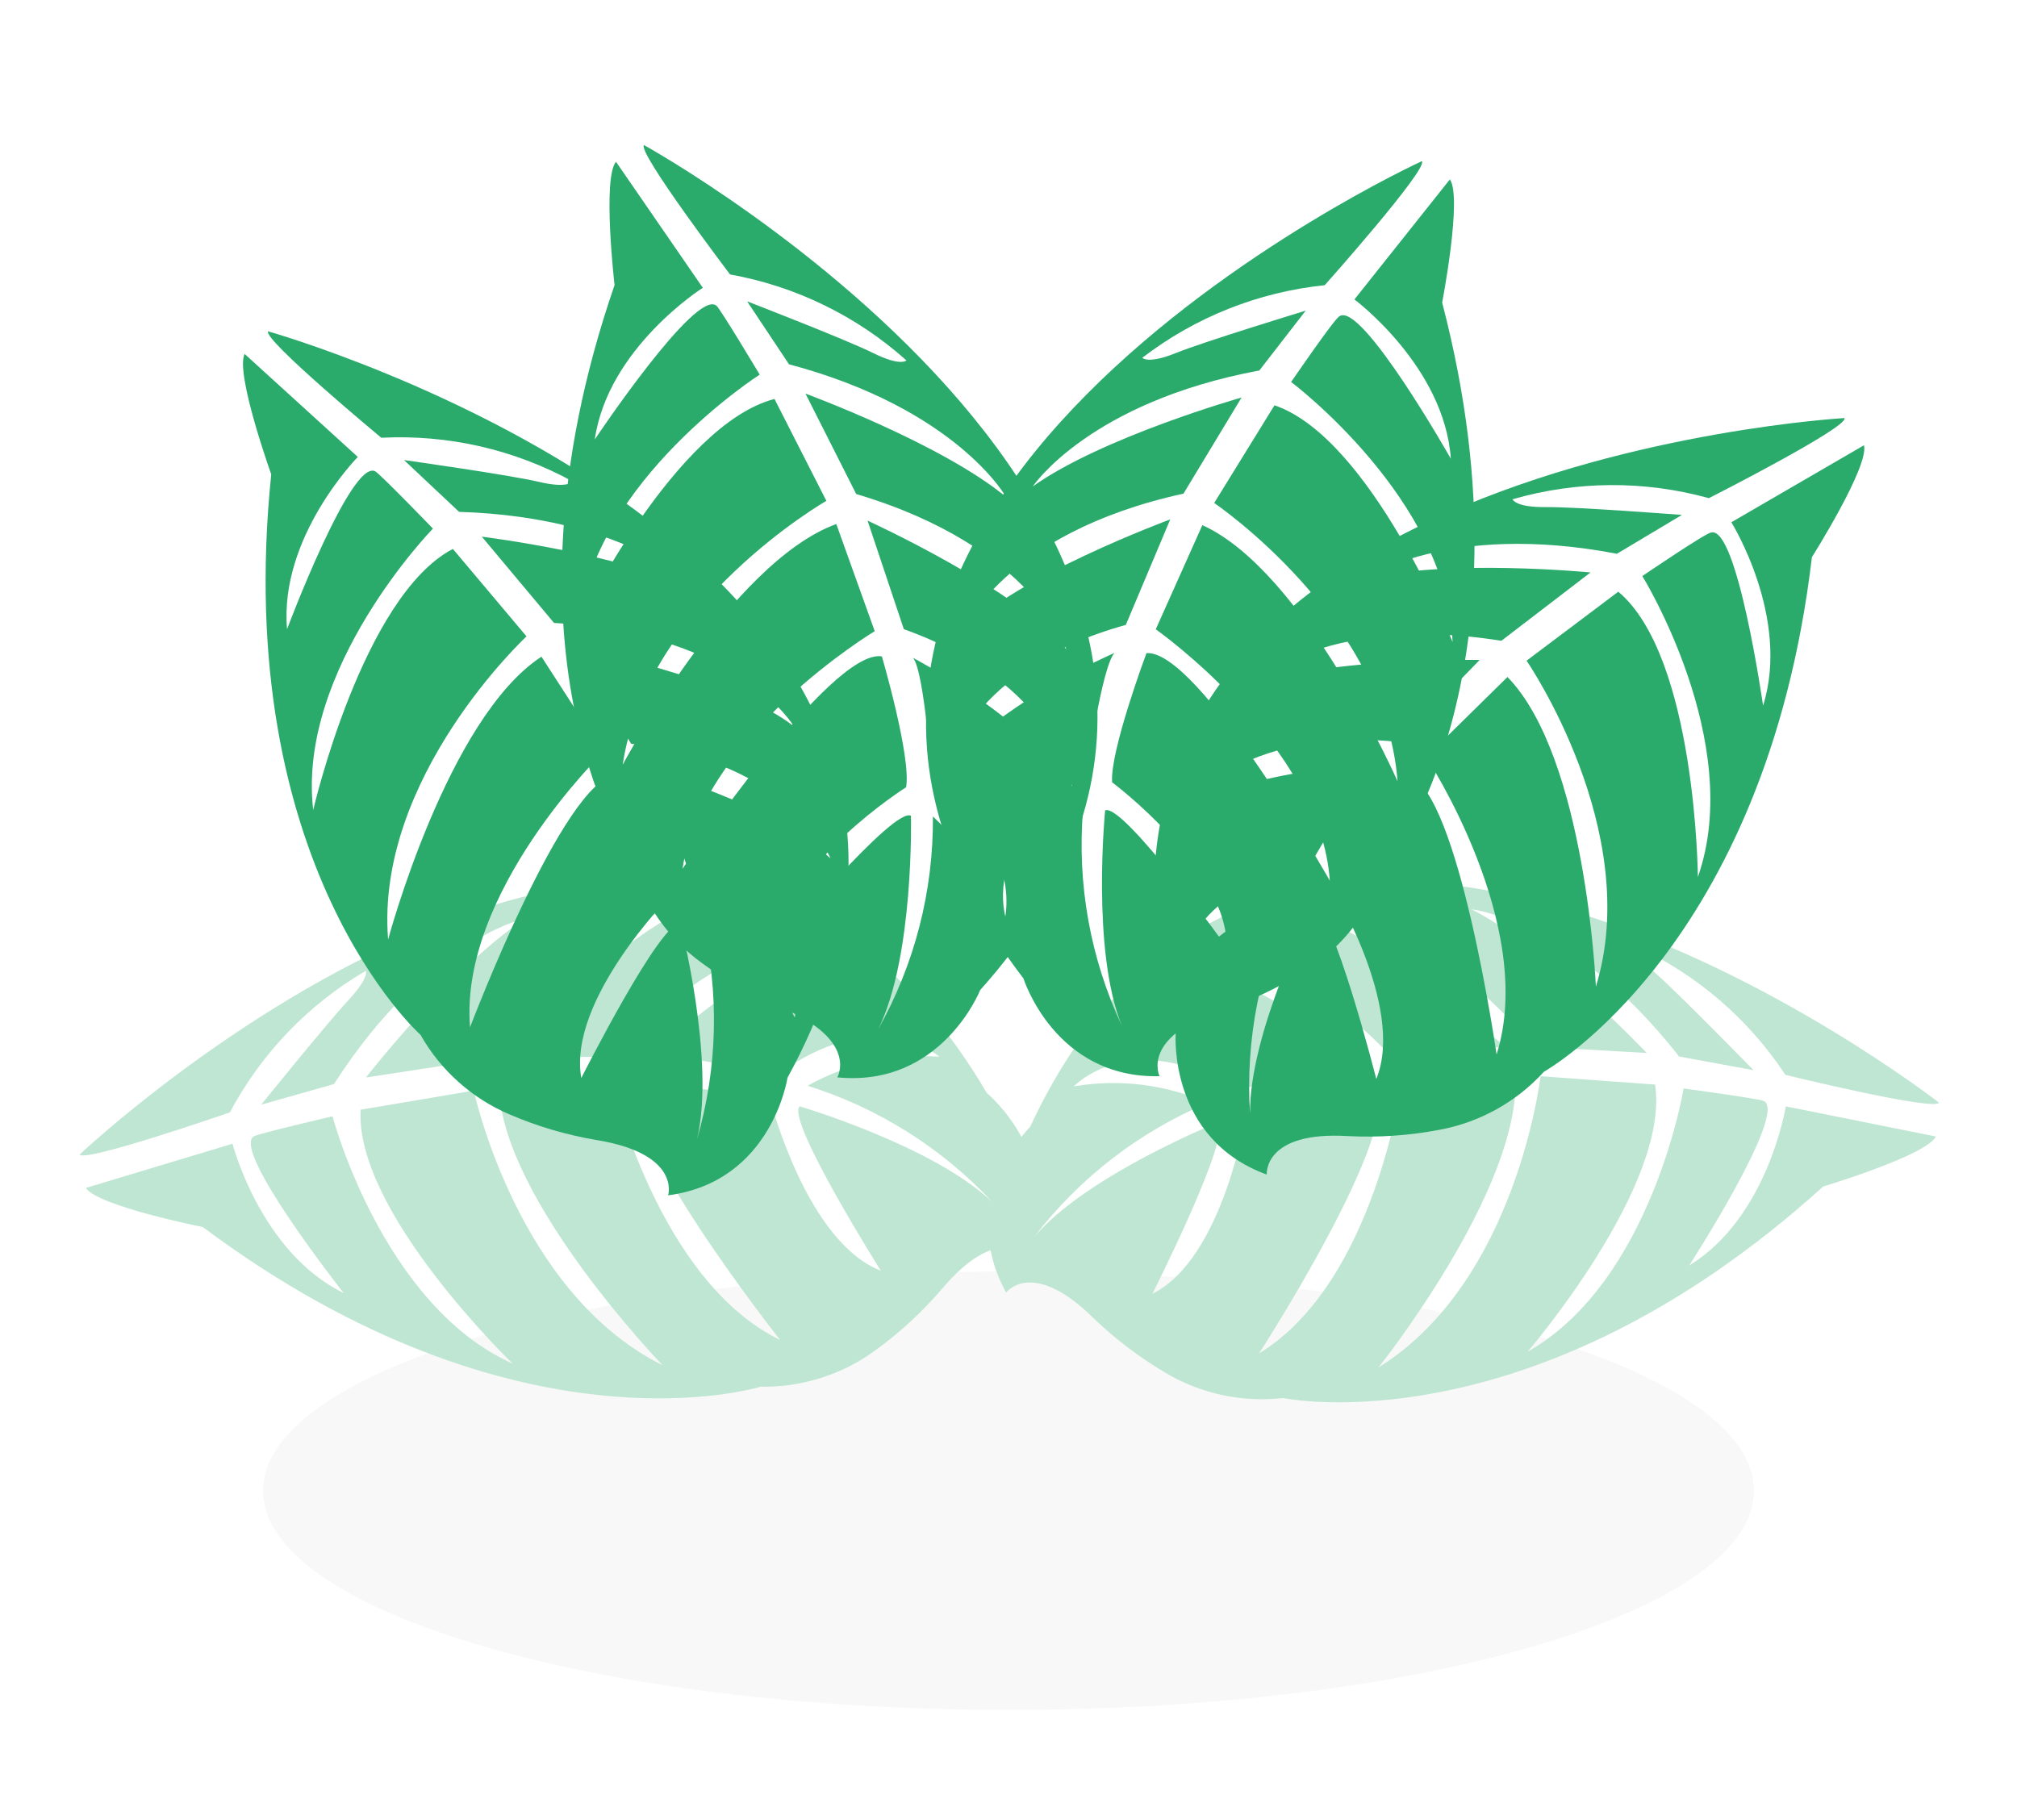
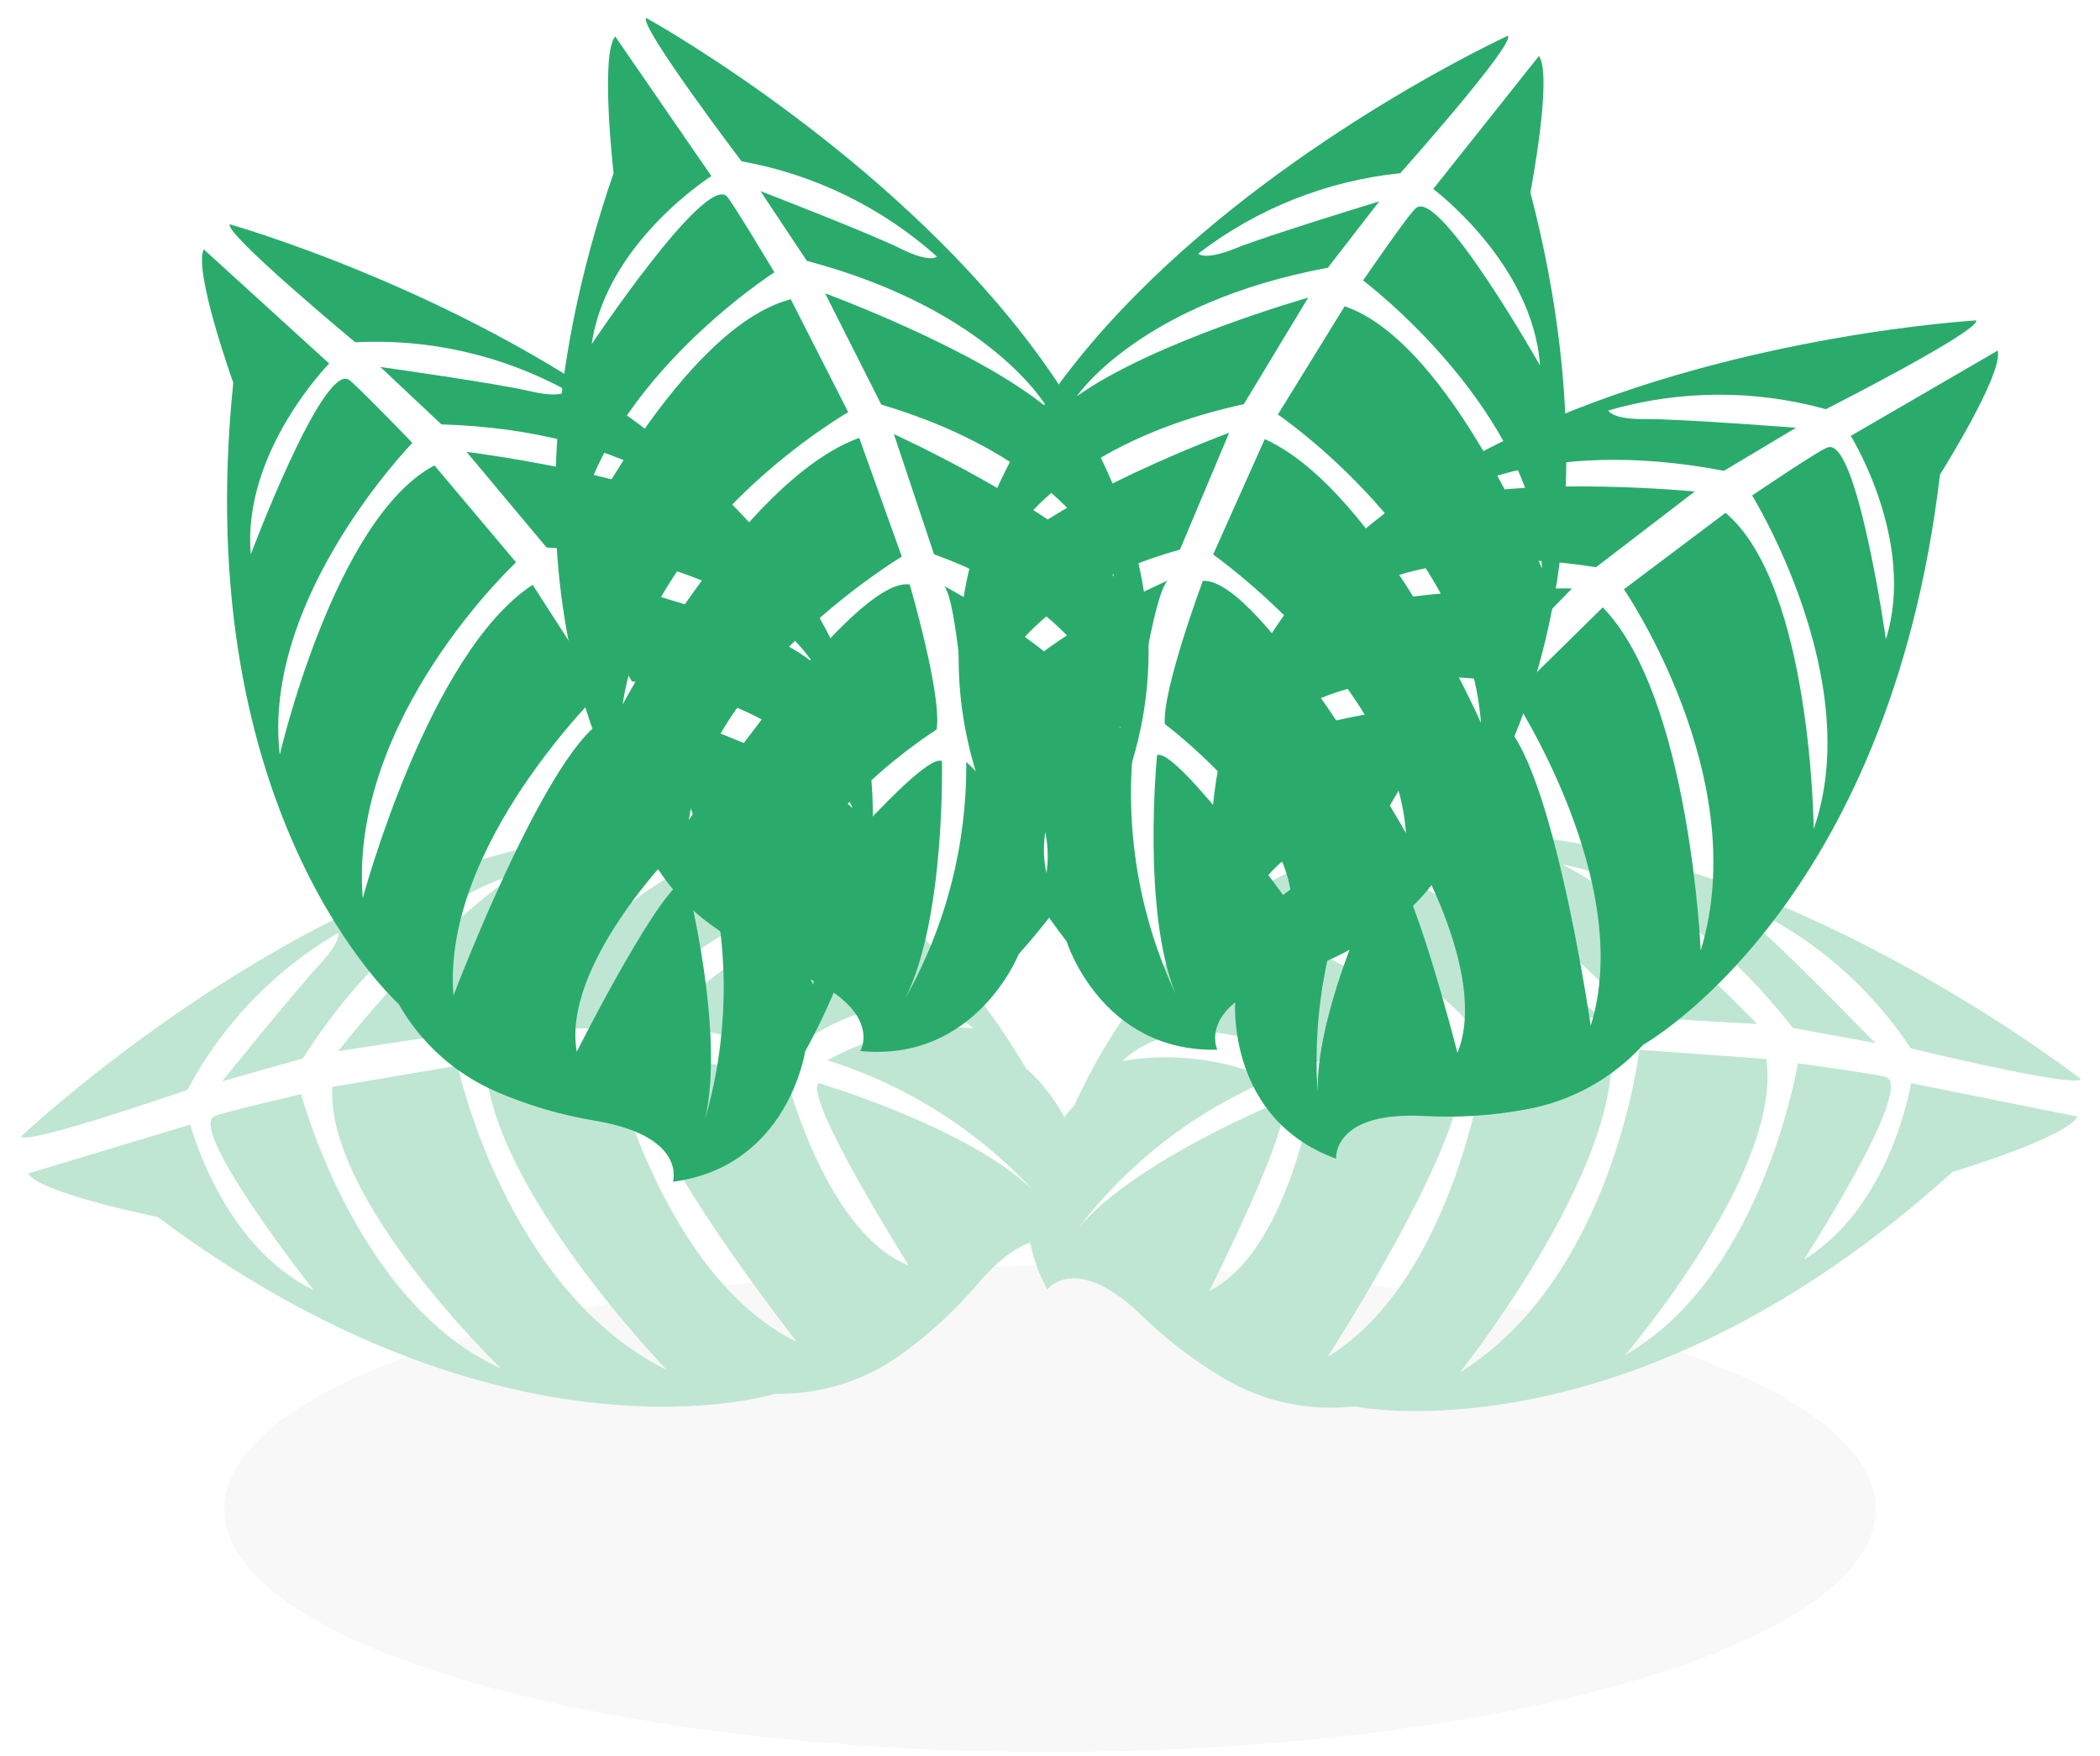
- <svg xmlns="http://www.w3.org/2000/svg" width="266" height="240" viewBox="0 0 266 240" fill="none">
-   <path opacity="0.03" d="M133 225.522C187.292 225.522 231.304 212.577 231.304 196.609C231.304 180.64 187.292 167.696 133 167.696C78.708 167.696 34.695 180.64 34.695 196.609C34.695 212.577 78.708 225.522 133 225.522Z" fill="black" />
-   <path d="M10.507 152.264C10.507 152.264 90.602 76.589 130.128 144.138C130.128 144.138 140.85 152.931 135.341 165.596C135.341 165.596 131.531 161.361 124.276 169.935C121.651 173.005 118.673 175.753 115.403 178.124C111.02 181.32 105.712 182.995 100.289 182.89V182.89C100.289 182.89 68.369 192.901 26.748 161.835C26.748 161.835 12.866 159.067 11.324 156.677L30.66 150.847C30.66 150.847 34.366 165.199 45.319 170.534C45.319 170.534 30.422 151.647 33.49 149.867C34.113 149.496 43.852 147.228 43.852 147.228C43.852 147.228 50.416 172.138 67.617 179.859C67.617 179.859 46.788 159.814 47.556 146.362L62.485 143.837C62.485 143.837 68.148 170.499 87.384 180.061C87.384 180.061 66.375 158.332 65.8 143.514L80.807 143.017C80.807 143.017 86.822 168.913 102.888 176.735C102.888 176.735 81.124 149.184 84.234 143.129C84.234 143.129 98.051 143.508 101.678 145.384C101.678 145.384 106.441 163.855 116.159 167.587C116.159 167.587 103.582 147.619 105.465 145.911C105.465 145.911 123.305 151.188 130.959 158.637C124.286 151.452 115.856 146.13 106.499 143.197C111.794 140.25 117.837 138.919 123.88 139.368C123.88 139.368 115.626 131.967 102.177 141.985C102.177 141.985 88.117 138.439 85.901 139.345C85.901 139.345 97.787 127.598 108.409 124.575C108.409 124.575 94.957 122.33 81.909 139.336L66.821 139.516C66.821 139.516 81.743 123.147 91.004 119.756C91.004 119.756 76.925 119.592 63.025 139.857L48.258 142.108C48.258 142.108 60.028 127.033 69.472 121.063C69.472 121.063 56.373 123.729 44.048 142.977L34.446 145.696C34.446 145.696 43.223 134.83 45.972 131.887C48.72 128.944 48.253 128.03 48.253 128.03C40.655 132.472 34.445 138.941 30.317 146.714C30.317 146.714 11.05 153.391 10.507 152.264Z" fill="#BFE6D3" />
-   <path d="M35.356 43.699C35.356 43.699 141.425 73.588 103.851 142.149C103.851 142.149 101.817 155.856 88.112 157.65C88.112 157.65 89.831 152.196 78.722 150.367C74.771 149.707 70.913 148.575 67.232 146.994C62.258 144.883 58.119 141.189 55.458 136.486V136.486C55.458 136.486 30.452 114.271 35.77 62.558C35.77 62.558 30.994 49.229 32.259 46.678L47.188 60.266C47.188 60.266 36.801 70.811 37.857 82.977C37.857 82.977 46.314 60.468 49.489 62.166C50.154 62.528 57.095 69.715 57.095 69.715C57.095 69.715 39.121 88.175 41.307 106.832C41.307 106.832 47.806 78.652 59.724 72.396L69.438 83.932C69.438 83.932 49.461 102.507 51.184 123.92C51.184 123.92 58.992 94.703 71.408 86.609L79.553 99.221C79.553 99.221 60.535 117.69 61.986 135.495C61.986 135.495 74.431 102.679 81.227 102.246C81.227 102.246 88.017 114.261 88.261 118.325C88.261 118.325 74.856 131.918 76.661 142.179C76.661 142.179 87.273 121.131 89.739 121.851C89.739 121.851 94.391 139.881 91.92 150.263C94.66 140.823 94.887 130.83 92.578 121.275C97.831 124.298 102.085 128.792 104.817 134.202C104.817 134.202 106.916 123.321 91.395 116.832C91.395 116.832 87.199 102.989 85.276 101.497C85.276 101.497 101.351 105.683 109.517 113.203C109.517 113.203 104.527 100.529 83.232 98.091L75.321 85.238C75.321 85.238 97.01 89.605 104.707 95.813C104.707 95.813 97.606 83.642 73.065 82.158L63.542 70.781C63.542 70.781 82.507 73.121 92.408 78.054C92.408 78.054 83.414 68.212 60.547 67.51L53.282 60.678C53.282 60.678 67.114 62.619 71.041 63.548C74.969 64.477 75.515 63.494 75.515 63.494C67.799 59.276 59.065 57.283 50.284 57.736C50.284 57.736 34.65 44.755 35.356 43.699Z" fill="#2AAB6C" />
-   <path d="M84.928 19.135C84.928 19.135 181.435 72.337 129.27 130.57C129.27 130.57 124.175 143.457 110.421 142.091C110.421 142.091 113.334 137.17 102.931 132.866C99.233 131.326 95.733 129.346 92.507 126.971C88.142 123.785 84.951 119.247 83.427 114.062V114.062C83.427 114.062 64.122 86.749 81.047 37.596C81.047 37.596 79.424 23.53 81.236 21.333L92.687 37.956C92.687 37.956 80.177 45.867 78.441 57.955C78.441 57.955 91.791 37.956 94.497 40.33C95.062 40.833 100.189 49.41 100.189 49.41C100.189 49.41 78.492 63.304 76.383 81.97C76.383 81.97 89.112 56.003 102.14 52.618L108.98 66.058C108.98 66.058 85.306 79.61 82.12 100.855C82.12 100.855 96.36 74.174 110.29 69.113L115.358 83.245C115.358 83.245 92.642 96.911 90.01 114.581C90.01 114.581 109.584 85.45 116.301 86.571C116.301 86.571 120.184 99.815 119.499 103.828C119.499 103.828 103.357 114.021 102.784 124.423C102.784 124.423 117.899 106.336 120.137 107.597C120.137 107.597 120.572 126.213 115.807 135.763C120.62 127.191 123.111 117.511 123.032 107.681C127.461 111.819 130.584 117.161 132.015 123.051C132.015 123.051 136.531 112.93 122.889 103.086C122.889 103.086 121.948 88.652 120.414 86.761C120.414 86.761 135.118 94.49 141.363 103.668C141.363 103.668 139.382 90.192 119.197 82.981L114.413 68.666C114.413 68.666 134.543 77.846 140.628 85.64C140.628 85.64 136.478 72.174 112.915 65.155L106.226 51.912C106.226 51.912 124.163 58.499 132.685 65.552C132.685 65.552 126.161 53.924 104.052 48.045L98.528 39.742C98.528 39.742 111.558 44.775 115.172 46.571C118.786 48.368 119.541 47.535 119.541 47.535C112.985 41.675 104.932 37.75 96.277 36.196C96.277 36.196 84 20.003 84.928 19.135Z" fill="#2AAB6C" />
-   <path d="M255.707 145.424C255.707 145.424 168.831 77.642 135.853 148.619C135.853 148.619 126.009 158.385 132.687 170.473C132.687 170.473 136.081 165.898 144.112 173.75C147.015 176.558 150.24 179.013 153.719 181.064C158.383 183.833 163.825 184.999 169.215 184.384V184.384C169.215 184.384 201.936 191.338 240.441 156.485C240.441 156.485 254 152.42 255.31 149.895L235.51 145.915C235.51 145.915 233.175 160.552 222.774 166.897C222.774 166.897 235.822 146.689 232.6 145.206C231.945 144.896 222.036 143.557 222.036 143.557C222.036 143.557 217.85 168.975 201.455 178.284C201.455 178.284 220.3 156.364 218.267 143.043L203.166 141.939C203.166 141.939 200.043 169.016 181.796 180.35C181.796 180.35 200.66 156.735 199.835 141.93L184.848 142.851C184.848 142.851 181.303 169.198 166.046 178.501C166.046 178.501 185.115 149.02 181.447 143.286C181.447 143.286 167.727 144.966 164.294 147.176C164.294 147.176 161.294 166.014 151.972 170.646C151.972 170.646 162.609 149.58 160.573 148.058C160.573 148.058 143.311 154.994 136.394 163.132C142.359 155.349 150.25 149.256 159.288 145.453C153.738 143.02 147.597 142.264 141.623 143.281C141.623 143.281 149.142 135.135 163.476 143.839C163.476 143.839 177.139 138.982 179.43 139.676C179.43 139.676 166.489 129.102 155.629 127.095C155.629 127.095 168.81 123.59 183.403 139.29L198.441 138.046C198.441 138.046 182.042 123.157 172.503 120.655C172.503 120.655 186.503 119.164 202.253 138.027L217.167 138.875C217.167 138.875 204.026 124.978 194.062 119.925C194.062 119.925 207.354 121.344 221.439 139.343L231.255 141.144C231.255 141.144 221.492 131.155 218.478 128.484C215.465 125.814 215.843 124.859 215.843 124.859C223.826 128.564 230.619 134.419 235.462 141.768C235.462 141.768 255.273 146.597 255.707 145.424Z" fill="#BFE6D3" />
-   <path d="M243.261 55.137C243.261 55.137 133.241 61.368 155.045 136.354C155.045 136.354 154.075 150.187 167.058 154.911C167.058 154.911 166.58 149.149 177.807 149.841C181.807 150.041 185.816 149.767 189.751 149.024C195.091 148.056 199.965 145.358 203.62 141.345C203.62 141.345 232.849 125.08 238.952 73.482C238.952 73.482 246.517 61.511 245.822 58.725L228.329 68.881C228.329 68.881 236.16 81.432 232.513 93.078C232.513 93.078 229.116 69.28 225.656 70.234C224.936 70.294 216.588 75.977 216.588 75.977C216.588 75.977 230.156 97.887 223.915 115.667C223.915 115.667 223.684 86.674 213.422 78.038L201.325 87.137C201.325 87.137 216.766 109.588 210.464 130.129C210.464 130.129 209.175 99.918 198.805 89.29L188.076 99.842C188.076 99.842 202.742 122.038 197.368 139.079C197.368 139.079 192.366 104.331 185.787 102.324C185.787 102.324 176.573 112.605 175.362 116.535C175.362 116.535 185.408 132.703 181.505 142.31C181.505 142.31 175.731 119.58 173.154 119.648C173.154 119.648 164.695 136.221 164.857 146.913C164.218 137.094 166.164 127.279 170.501 118.447C164.721 120.249 159.592 123.699 155.746 128.376C155.746 128.376 156.074 117.295 172.575 114.416C172.575 114.416 179.703 101.726 181.886 100.762C181.886 100.762 165.191 101.306 155.678 106.941C155.678 106.941 163.298 95.632 184.605 97.867L195.137 87.041C195.137 87.041 172.995 86.617 164.159 90.977C164.159 90.977 173.719 80.667 198.003 84.512L209.759 75.499C209.759 75.499 190.719 73.656 179.834 76.388C179.834 76.388 190.804 68.746 213.239 73.035L221.808 67.913C221.808 67.913 207.879 66.836 203.85 66.88C199.821 66.924 199.471 65.851 199.471 65.851C207.922 63.403 216.888 63.352 225.367 65.703C225.367 65.703 243.741 56.374 243.261 55.137Z" fill="#2AAB6C" />
-   <path d="M187.516 21.253C187.516 21.253 87.334 67.155 134.969 129.036C134.969 129.036 139.108 142.271 152.92 141.938C152.92 141.938 150.374 136.746 161.082 133.299C164.879 132.027 168.512 130.311 171.906 128.185C176.526 125.337 180.081 121.048 182.022 115.979C182.022 115.979 203.312 90.18 190.19 39.907C190.19 39.907 192.871 26.001 191.208 23.661L178.62 39.494C178.62 39.494 190.487 48.327 191.336 60.502C191.336 60.502 179.499 39.578 176.624 41.728C175.975 42.047 170.273 50.381 170.273 50.381C170.273 50.381 190.894 65.838 191.562 84.671C191.562 84.671 180.78 57.756 168.077 53.455L160.128 66.337C160.128 66.337 182.689 81.615 184.308 103.041C184.308 103.041 172.096 75.378 158.566 69.26L152.421 82.996C152.421 82.996 174.168 98.32 175.374 116.148C175.374 116.148 158.051 85.613 151.194 86.142C151.194 86.142 146.361 99.074 146.665 103.175C146.665 103.175 161.913 114.569 161.78 124.938C161.78 124.938 148.118 105.876 145.744 106.879C145.744 106.879 143.907 125.395 147.955 135.292C143.781 126.381 142.017 116.532 142.836 106.727C138.11 110.512 134.592 115.594 132.714 121.351C132.714 121.351 128.981 110.912 143.298 102.218C143.298 102.218 145.311 87.803 146.992 86.109C146.992 86.109 131.643 92.701 124.839 101.415C124.839 101.415 127.813 88.107 148.469 82.422L154.331 68.503C154.331 68.503 133.556 76.177 126.918 83.458C126.918 83.458 132.063 70.373 156.077 65.103L163.74 52.425C163.74 52.425 145.338 57.649 136.197 64.159C136.197 64.159 143.628 53.045 166.082 48.862L172.195 40.97C172.195 40.97 158.832 45.043 155.096 46.552C151.36 48.062 150.643 47.19 150.643 47.19C157.621 41.83 165.951 38.515 174.704 37.614C174.704 37.614 188.413 22.23 187.516 21.253Z" fill="#2AAB6C" />
+ <svg xmlns="http://www.w3.org/2000/svg" width="250" height="209" viewBox="0 0 250 209" fill="none">
+   <path opacity="0.03" d="M125 208.522C179.292 208.522 223.304 195.577 223.304 179.609C223.304 163.64 179.292 150.696 125 150.696C70.708 150.696 26.696 163.64 26.696 179.609C26.696 195.577 70.708 208.522 125 208.522Z" fill="black" />
+   <path d="M2.507 135.264C2.507 135.264 82.602 59.589 122.128 127.138C122.128 127.138 132.85 135.931 127.341 148.596C127.341 148.596 123.531 144.361 116.276 152.935C113.651 156.005 110.673 158.753 107.403 161.124C103.02 164.32 97.712 165.995 92.289 165.89V165.89C92.289 165.89 60.369 175.901 18.748 144.835C18.748 144.835 4.866 142.067 3.324 139.677L22.66 133.847C22.66 133.847 26.366 148.199 37.319 153.534C37.319 153.534 22.422 134.647 25.491 132.867C26.113 132.496 35.852 130.228 35.852 130.228C35.852 130.228 42.416 155.138 59.617 162.859C59.617 162.859 38.788 142.814 39.556 129.362L54.485 126.837C54.485 126.837 60.148 153.499 79.384 163.061C79.384 163.061 58.375 141.332 57.8 126.514L72.807 126.017C72.807 126.017 78.822 151.913 94.888 159.735C94.888 159.735 73.124 132.184 76.234 126.129C76.234 126.129 90.051 126.508 93.678 128.384C93.678 128.384 98.441 146.855 108.159 150.587C108.159 150.587 95.582 130.619 97.465 128.911C97.465 128.911 115.305 134.188 122.959 141.637C116.286 134.452 107.856 129.13 98.499 126.197C103.794 123.25 109.837 121.919 115.88 122.368C115.88 122.368 107.626 114.967 94.177 124.985C94.177 124.985 80.117 121.439 77.901 122.345C77.901 122.345 89.787 110.598 100.409 107.575C100.409 107.575 86.957 105.33 73.909 122.336L58.821 122.516C58.821 122.516 73.743 106.147 83.004 102.756C83.004 102.756 68.925 102.592 55.025 122.857L40.258 125.108C40.258 125.108 52.028 110.033 61.471 104.063C61.471 104.063 48.373 106.729 36.048 125.977L26.446 128.696C26.446 128.696 35.223 117.83 37.972 114.887C40.72 111.944 40.253 111.03 40.253 111.03C32.655 115.472 26.445 121.941 22.317 129.714C22.317 129.714 3.05 136.391 2.507 135.264Z" fill="#BFE6D3" />
+   <path d="M27.356 26.699C27.356 26.699 133.426 56.588 95.852 125.149C95.852 125.149 93.817 138.856 80.112 140.65C80.112 140.65 81.832 135.196 70.723 133.367C66.771 132.707 62.913 131.575 59.232 129.994C54.258 127.883 50.119 124.189 47.458 119.486V119.486C47.458 119.486 22.453 97.271 27.77 45.558C27.77 45.558 22.994 32.229 24.259 29.678L39.188 43.266C39.188 43.266 28.801 53.811 29.857 65.977C29.857 65.977 38.315 43.468 41.489 45.166C42.154 45.528 49.095 52.715 49.095 52.715C49.095 52.715 31.122 71.175 33.307 89.832C33.307 89.832 39.806 61.652 51.724 55.396L61.438 66.932C61.438 66.932 41.461 85.507 43.184 106.92C43.184 106.92 50.992 77.703 63.408 69.609L71.554 82.221C71.554 82.221 52.535 100.69 53.986 118.495C53.986 118.495 66.431 85.679 73.227 85.246C73.227 85.246 80.017 97.261 80.262 101.325C80.262 101.325 66.857 114.918 68.662 125.179C68.662 125.179 79.274 104.131 81.739 104.851C81.739 104.851 86.391 122.881 83.92 133.263C86.66 123.823 86.887 113.83 84.578 104.275C89.831 107.298 94.085 111.792 96.817 117.202C96.817 117.202 98.916 106.321 83.395 99.832C83.395 99.832 79.2 85.989 77.276 84.496C77.276 84.496 93.352 88.683 101.518 96.203C101.518 96.203 96.527 83.529 75.233 81.091L67.321 68.238C67.321 68.238 89.01 72.605 96.707 78.813C96.707 78.813 89.606 66.642 65.065 65.158L55.542 53.781C55.542 53.781 74.507 56.121 84.408 61.054C84.408 61.054 75.414 51.212 52.547 50.51L45.282 43.678C45.282 43.678 59.114 45.619 63.041 46.548C66.969 47.477 67.515 46.494 67.515 46.494C59.8 42.276 51.065 40.283 42.284 40.736C42.284 40.736 26.65 27.755 27.356 26.699Z" fill="#2AAB6C" />
+   <path d="M76.928 2.135C76.928 2.135 173.435 55.337 121.27 113.57C121.27 113.57 116.175 126.457 102.421 125.091C102.421 125.091 105.334 120.17 94.931 115.866C91.233 114.326 87.733 112.346 84.507 109.971C80.142 106.785 76.951 102.247 75.427 97.062V97.062C75.427 97.062 56.122 69.749 73.047 20.596C73.047 20.596 71.424 6.53 73.236 4.333L84.687 20.956C84.687 20.956 72.177 28.867 70.441 40.955C70.441 40.955 83.791 20.956 86.497 23.33C87.062 23.833 92.189 32.41 92.189 32.41C92.189 32.41 70.492 46.304 68.383 64.97C68.383 64.97 81.112 39.003 94.14 35.618L100.98 49.058C100.98 49.058 77.306 62.61 74.12 83.855C74.12 83.855 88.36 57.175 102.29 52.113L107.358 66.245C107.358 66.245 84.642 79.911 82.01 97.581C82.01 97.581 101.584 68.45 108.301 69.571C108.301 69.571 112.184 82.815 111.499 86.828C111.499 86.828 95.357 97.021 94.784 107.423C94.784 107.423 109.899 89.337 112.137 90.597C112.137 90.597 112.572 109.213 107.807 118.763C112.62 110.191 115.111 100.511 115.032 90.681C119.461 94.819 122.584 100.161 124.015 106.051C124.015 106.051 128.531 95.93 114.889 86.086C114.889 86.086 113.948 71.652 112.414 69.761C112.414 69.761 127.118 77.49 133.363 86.668C133.363 86.668 131.382 73.192 111.197 65.981L106.413 51.666C106.413 51.666 126.543 60.846 132.628 68.64C132.628 68.64 128.478 55.174 104.915 48.155L98.226 34.912C98.226 34.912 116.163 41.499 124.685 48.552C124.685 48.552 118.161 36.924 96.052 31.046L90.528 22.742C90.528 22.742 103.558 27.774 107.172 29.571C110.786 31.368 111.541 30.535 111.541 30.535C104.985 24.675 96.932 20.75 88.277 19.196C88.277 19.196 76 3.003 76.928 2.135Z" fill="#2AAB6C" />
+   <path d="M247.707 128.424C247.707 128.424 160.831 60.642 127.853 131.619C127.853 131.619 118.009 141.385 124.687 153.473C124.687 153.473 128.081 148.898 136.112 156.75C139.015 159.558 142.24 162.013 145.719 164.064C150.383 166.833 155.825 167.999 161.215 167.384V167.384C161.215 167.384 193.936 174.338 232.441 139.485C232.441 139.485 246 135.42 247.31 132.895L227.51 128.915C227.51 128.915 225.175 143.552 214.774 149.897C214.774 149.897 227.822 129.689 224.6 128.206C223.945 127.896 214.036 126.557 214.036 126.557C214.036 126.557 209.85 151.975 193.455 161.284C193.455 161.284 212.3 139.364 210.267 126.043L195.166 124.939C195.166 124.939 192.043 152.016 173.796 163.35C173.796 163.35 192.66 139.735 191.835 124.93L176.848 125.851C176.848 125.851 173.303 152.198 158.046 161.501C158.046 161.501 177.115 132.02 173.447 126.286C173.447 126.286 159.727 127.966 156.294 130.176C156.294 130.176 153.294 149.014 143.972 153.646C143.972 153.646 154.609 132.58 152.573 131.058C152.573 131.058 135.311 137.994 128.394 146.132C134.359 138.349 142.25 132.256 151.288 128.453C145.738 126.02 139.597 125.264 133.623 126.281C133.623 126.281 141.142 118.135 155.476 126.839C155.476 126.839 169.139 121.982 171.43 122.676C171.43 122.676 158.489 112.102 147.629 110.095C147.629 110.095 160.81 106.59 175.403 122.29L190.441 121.046C190.441 121.046 174.042 106.157 164.503 103.655C164.503 103.655 178.503 102.164 194.253 121.027L209.167 121.875C209.167 121.875 196.026 107.978 186.062 102.925C186.062 102.925 199.354 104.344 213.439 122.343L223.255 124.144C223.255 124.144 213.492 114.155 210.478 111.484C207.465 108.814 207.843 107.859 207.843 107.859C215.826 111.564 222.619 117.419 227.462 124.768C227.462 124.768 247.273 129.597 247.707 128.424Z" fill="#BFE6D3" />
+   <path d="M235.261 38.137C235.261 38.137 125.241 44.368 147.045 119.354C147.045 119.354 146.075 133.187 159.058 137.911C159.058 137.911 158.58 132.149 169.807 132.841C173.807 133.041 177.816 132.767 181.751 132.024C187.091 131.056 191.965 128.358 195.62 124.345C195.62 124.345 224.849 108.08 230.952 56.482C230.952 56.482 238.517 44.511 237.822 41.725L220.329 51.881C220.329 51.881 228.16 64.432 224.513 76.078C224.513 76.078 221.116 52.28 217.656 53.234C216.936 53.294 208.588 58.977 208.588 58.977C208.588 58.977 222.156 80.887 215.915 98.667C215.915 98.667 215.684 69.674 205.422 61.038L193.325 70.137C193.325 70.137 208.766 92.588 202.464 113.129C202.464 113.129 201.175 82.918 190.805 72.29L180.076 82.842C180.076 82.842 194.742 105.038 189.368 122.079C189.368 122.079 184.366 87.331 177.787 85.324C177.787 85.324 168.573 95.605 167.362 99.535C167.362 99.535 177.408 115.703 173.505 125.31C173.505 125.31 167.731 102.58 165.154 102.648C165.154 102.648 156.695 119.221 156.857 129.913C156.218 120.094 158.164 110.279 162.501 101.447C156.721 103.249 151.592 106.699 147.746 111.376C147.746 111.376 148.074 100.295 164.575 97.416C164.575 97.416 171.703 84.727 173.886 83.762C173.886 83.762 157.191 84.306 147.678 89.941C147.678 89.941 155.298 78.632 176.605 80.867L187.137 70.041C187.137 70.041 164.995 69.617 156.159 73.977C156.159 73.977 165.719 63.667 190.003 67.512L201.759 58.499C201.759 58.499 182.719 56.656 171.834 59.388C171.834 59.388 182.804 51.746 205.239 56.035L213.808 50.913C213.808 50.913 199.879 49.836 195.85 49.88C191.821 49.924 191.471 48.851 191.471 48.851C199.922 46.403 208.888 46.352 217.367 48.703C217.367 48.703 235.741 39.374 235.261 38.137Z" fill="#2AAB6C" />
+   <path d="M179.516 4.253C179.516 4.253 79.334 50.155 126.969 112.036C126.969 112.036 131.108 125.271 144.92 124.938C144.92 124.938 142.374 119.746 153.082 116.299C156.879 115.027 160.512 113.311 163.906 111.185C168.526 108.337 172.081 104.048 174.022 98.979C174.022 98.979 195.312 73.18 182.19 22.907C182.19 22.907 184.871 9.001 183.208 6.661L170.62 22.494C170.62 22.494 182.487 31.327 183.336 43.502C183.336 43.502 171.499 22.578 168.624 24.728C167.975 25.047 162.273 33.381 162.273 33.381C162.273 33.381 182.894 48.838 183.562 67.671C183.562 67.671 172.78 40.756 160.077 36.455L152.128 49.337C152.128 49.337 174.689 64.615 176.308 86.04C176.308 86.04 164.096 58.378 150.566 52.26L144.421 65.996C144.421 65.996 166.168 81.32 167.374 99.148C167.374 99.148 150.051 68.613 143.194 69.142C143.194 69.142 138.361 82.074 138.665 86.175C138.665 86.175 153.913 97.569 153.78 107.938C153.78 107.938 140.118 88.876 137.744 89.879C137.744 89.879 135.907 108.395 139.955 118.292C135.781 109.381 134.017 99.532 134.836 89.727C130.11 93.512 126.592 98.594 124.714 104.351C124.714 104.351 120.981 93.912 135.298 85.218C135.298 85.218 137.311 70.803 138.992 69.109C138.992 69.109 123.643 75.701 116.839 84.415C116.839 84.415 119.813 71.107 140.469 65.422L146.331 51.503C146.331 51.503 125.556 59.178 118.918 66.458C118.918 66.458 124.063 53.373 148.077 48.103L155.74 35.425C155.74 35.425 137.338 40.649 128.197 47.16C128.197 47.16 135.628 36.045 158.082 31.862L164.195 23.97C164.195 23.97 150.832 28.043 147.096 29.552C143.36 31.062 142.643 30.19 142.643 30.19C149.621 24.83 157.951 21.515 166.704 20.614C166.704 20.614 180.413 5.23 179.516 4.253Z" fill="#2AAB6C" />
</svg>
